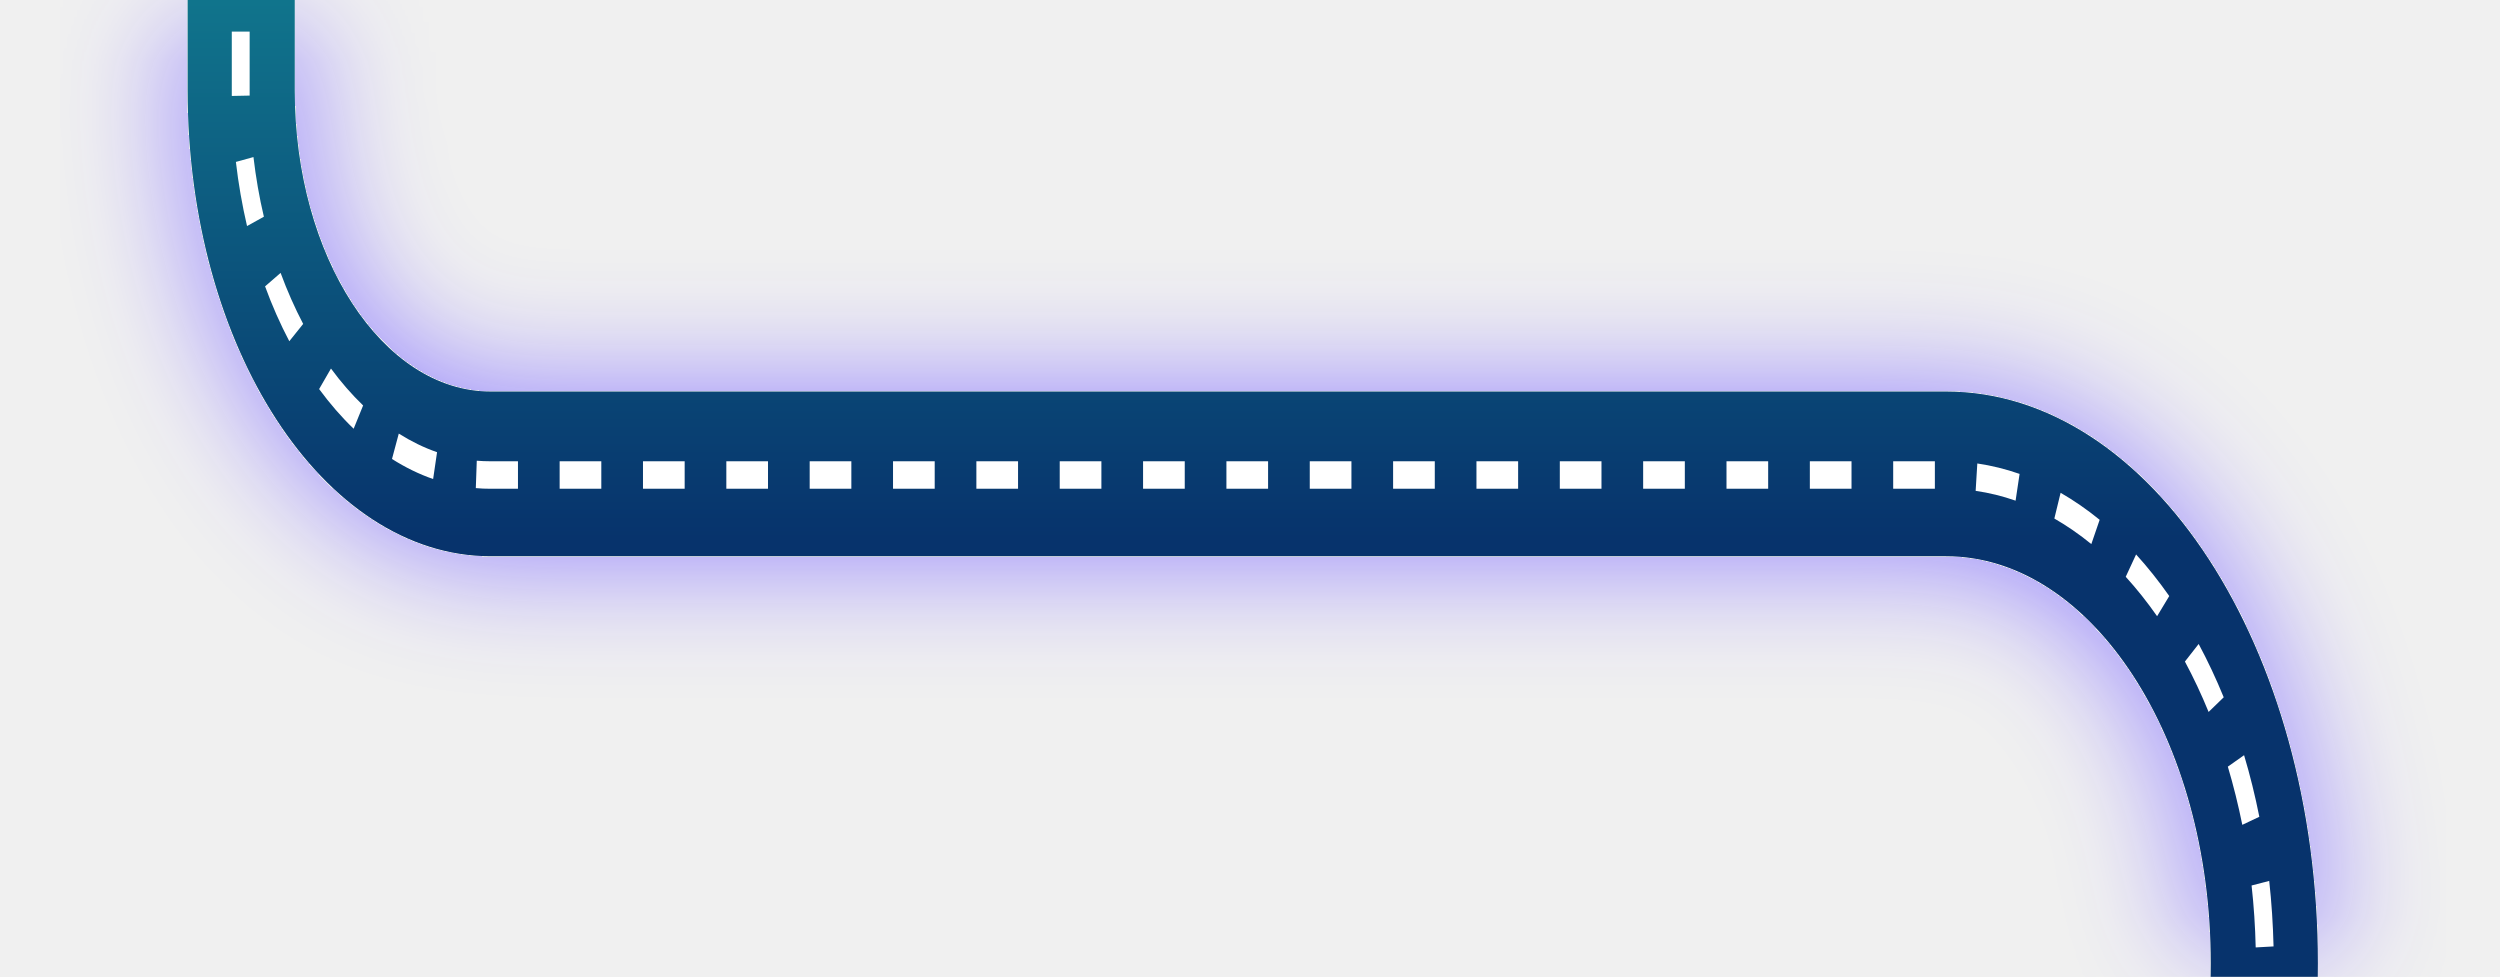
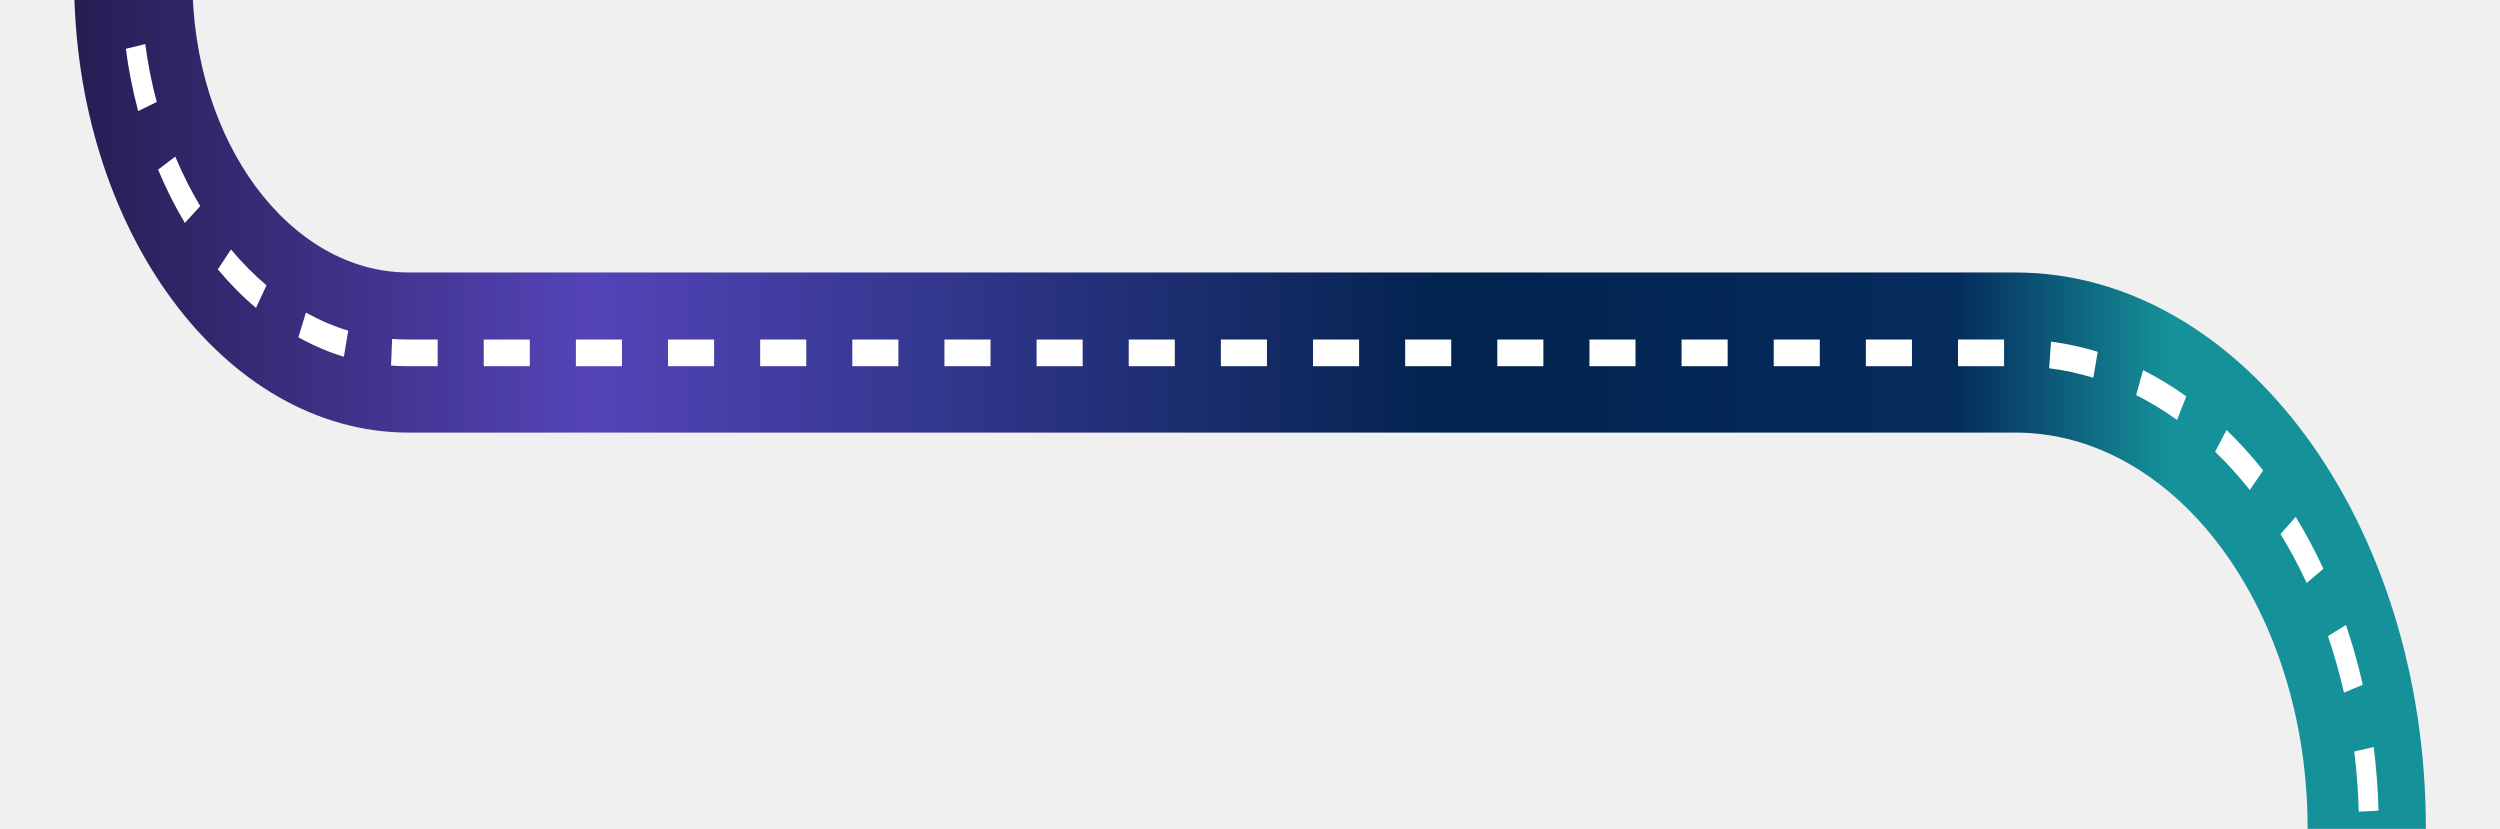
- <svg xmlns="http://www.w3.org/2000/svg" width="453" height="177" viewBox="0 0 453 177" fill="none">
-   <g clip-path="url(#clip0_386_9669)">
-     <g filter="url(#filter0_d_386_9669)">
-       <path d="M420 529.382C420 586.516 389.767 633.007 352.611 633.007H218.278C215.539 633.007 212.865 633.488 210.299 634.382C209.867 634.548 209.436 634.714 209.016 634.897C202.169 637.732 196.141 643.651 191.591 651.625C191.279 652.189 190.977 652.737 190.675 653.317C190.578 653.5 190.481 653.682 190.395 653.864C190.103 654.428 189.823 654.992 189.565 655.556C187.786 659.303 186.309 663.431 185.209 667.809C184.788 669.433 184.432 671.091 184.12 672.783C183.612 675.551 183.235 678.402 183.019 681.338C182.869 683.376 182.794 685.466 182.794 687.571V765H163.386V687.571C163.386 680.078 164.022 672.799 165.229 665.884C165.897 661.955 166.761 658.126 167.795 654.444C168.195 652.986 168.626 651.543 169.089 650.133C171.699 642.043 175.138 634.681 179.235 628.314C180.033 627.054 180.874 625.827 181.737 624.634H181.748C183.85 621.733 186.093 619.096 188.465 616.725C189.532 615.665 190.631 614.636 191.753 613.691C193.533 612.165 195.376 610.79 197.274 609.595C198.567 608.766 199.883 608.004 201.23 607.341C204.66 605.6 208.25 604.372 211.937 603.727C214.018 603.345 216.132 603.163 218.278 603.163H352.611C379.061 603.163 400.592 570.07 400.592 529.382C400.592 488.694 379.061 455.601 352.611 455.601H101.388C90.423 455.601 80.05 451.555 70.886 444.359C70.282 443.896 69.689 443.415 69.107 442.917C66.314 440.562 63.64 437.909 61.095 435.008C44.663 416.09 34 385.915 34 351.976C34 294.841 64.222 248.351 101.388 248.351H352.611C379.061 248.351 400.592 215.257 400.592 174.57C400.592 133.882 379.061 100.789 352.611 100.789H88.892C58.626 100.789 34 62.92 34 16.38V-64H53.408V16.38C53.408 46.472 69.322 70.945 88.892 70.945H352.611C389.767 70.945 420 117.435 420 174.57C420 231.704 389.767 278.195 352.611 278.195H101.388C74.929 278.195 53.408 311.288 53.408 351.976C53.408 372.899 59.101 391.817 68.222 405.247C70.4 408.447 72.783 411.349 75.317 413.886C75.748 414.317 76.191 414.748 76.632 415.162C81.312 419.505 86.498 422.656 92.029 424.331C92.364 424.447 92.709 424.546 93.043 424.629C95.76 425.375 98.542 425.757 101.388 425.757H352.611C389.767 425.757 420 472.247 420 529.382Z" fill="url(#paint0_linear_386_9669)" />
-     </g>
-     <path d="M171.45 745.378V757H174.687V745.378H171.45ZM171.45 722.135V733.756H174.687V722.135H171.45ZM171.45 698.891V710.513H174.687V698.891H171.45ZM172.248 675.282C172.216 675.514 172.195 675.746 172.172 675.979C171.742 679.682 171.504 683.45 171.461 687.236L174.687 687.319C174.729 684.364 174.891 681.408 175.183 678.502C175.257 677.739 175.333 676.959 175.43 676.195L172.248 675.282ZM177.62 652.802C176.553 655.691 175.592 658.712 174.794 661.817C174.622 662.432 174.471 663.045 174.319 663.677L177.361 665.404C177.415 665.171 177.48 664.922 177.545 664.689C178.333 661.452 179.314 658.281 180.436 655.276L177.62 652.802ZM189.551 637.893L187.502 634.274C186.638 635.436 185.797 636.647 184.999 637.909C184.384 638.856 183.78 639.836 183.208 640.848C182.82 641.529 182.432 642.209 182.064 642.907L184.557 646.062L184.751 645.712C185.484 644.351 186.261 643.039 187.059 641.778C187.124 641.678 187.189 641.561 187.254 641.478C187.534 641.031 187.815 640.599 188.105 640.184C188.213 640.002 188.332 639.852 188.44 639.686C188.526 639.569 188.602 639.453 188.689 639.338C188.753 639.237 188.818 639.154 188.882 639.071C188.969 638.939 189.055 638.806 189.153 638.69L189.541 638.142C189.541 638.142 189.594 638.058 189.627 638.026L189.551 637.893ZM200.76 621.739C199.638 622.436 198.537 623.199 197.447 624.029C196.725 624.578 196.024 625.159 195.323 625.773C194.805 626.204 194.298 626.669 193.791 627.151L195.344 631.053L195.484 631.401C196.24 630.687 197.006 630.006 197.794 629.376C199.152 628.247 200.555 627.234 201.978 626.354L200.76 621.739ZM215.97 616.608C213.37 616.807 210.759 617.339 208.235 618.186L208.925 623.049C211.277 622.253 213.704 621.772 216.132 621.589L215.97 616.608ZM344.428 616.525V621.506H351.979V616.525H344.428ZM329.325 616.525V621.506H336.876V616.525H329.325ZM314.222 616.525V621.506H321.774V616.525H314.222ZM299.119 616.525V621.506H306.671V616.525H299.119ZM284.018 616.525V621.506H291.568V616.525H284.018ZM268.915 616.525V621.506H276.467V616.525H268.915ZM253.813 616.525V621.506H261.364V616.525H253.813ZM238.71 616.525V621.506H246.261V616.525H238.71ZM223.607 616.525V621.506H231.159V616.525H223.607ZM366.531 613.869C364.158 614.798 361.742 615.479 359.314 615.928L359.692 620.875C362.259 620.411 364.827 619.68 367.319 618.7L366.531 613.869ZM380.102 605.517C377.976 607.36 375.755 608.988 373.5 610.382L374.697 615.015C377.092 613.537 379.444 611.81 381.688 609.868L380.102 605.517ZM391.817 592.037C390.081 594.643 388.203 597.117 386.251 599.358L388.192 603.359C390.253 600.968 392.237 598.362 394.083 595.59L391.817 592.037ZM400.889 574.338C399.637 577.558 398.246 580.696 396.736 583.636L399.271 586.724C400.867 583.602 402.345 580.298 403.672 576.894L400.889 574.338ZM406.671 553.651C406.013 557.27 405.193 560.84 404.223 564.294L407.2 566.252C408.214 562.616 409.087 558.831 409.789 554.996L406.671 553.651ZM408.764 531.354C408.731 535.122 408.538 538.908 408.193 542.61L411.396 543.324C411.763 539.406 411.968 535.405 412 531.421L408.764 531.354ZM410.209 507.762L407.071 508.989C407.664 512.609 408.106 516.345 408.397 520.081L411.612 519.516C411.31 515.547 410.835 511.613 410.209 507.762ZM404.481 485.646L401.655 488.07C402.853 491.358 403.91 494.778 404.805 498.264L407.814 496.422C406.865 492.736 405.743 489.117 404.481 485.646ZM395.226 466.553L392.906 470.024C394.611 472.713 396.207 475.602 397.664 478.624L400.263 475.636C398.72 472.464 397.028 469.41 395.226 466.553ZM383.09 451.777L381.429 456.045C383.521 457.97 385.55 460.129 387.47 462.453L389.476 458.551C387.448 456.094 385.302 453.803 383.09 451.777ZM368.872 442.314L367.987 447.112C370.339 448.141 372.669 449.404 374.902 450.898L376.185 446.332C373.824 444.755 371.364 443.409 368.872 442.314ZM353.565 438.894L353.51 443.874C355.959 443.925 358.418 444.223 360.825 444.755L361.289 439.823C358.742 439.258 356.142 438.944 353.565 438.894ZM338.43 438.877V443.858H345.981V438.877H338.43ZM323.327 438.877V443.858H330.879V438.877H323.327ZM308.224 438.877V443.858H315.776V438.877H308.224ZM293.122 438.877V443.858H300.673V438.877H293.122ZM278.019 438.877V443.858H285.57V438.877H278.019ZM262.918 438.877V443.858H270.468V438.877H262.918ZM247.815 438.877V443.858H255.366V438.877H247.815ZM232.712 438.877V443.858H240.264V438.877H232.712ZM217.61 438.877V443.858H225.161V438.877H217.61ZM202.507 438.877V443.858H210.058V438.877H202.507ZM187.404 438.877V443.858H194.956V438.877H187.404ZM172.303 438.877V443.858H179.853V438.877H172.303ZM157.2 438.877V443.858H164.751V438.877H157.2ZM142.097 438.877V443.858H149.649V438.877H142.097ZM126.995 438.877V443.858H134.546V438.877H126.995ZM111.892 438.877V443.858H119.443V438.877H111.892ZM101.115 438.877C100.199 438.877 99.271 438.827 98.354 438.76C98.138 438.744 97.922 438.728 97.707 438.695C97.448 438.677 97.189 438.645 96.93 438.612L96.703 443.044L96.671 443.575C96.854 443.593 97.038 443.625 97.232 443.625C98.591 443.775 99.961 443.858 101.331 443.858H104.341V438.877H101.115ZM86.509 435.822C86.261 435.723 86.013 435.623 85.765 435.506C85.387 435.34 85.02 435.174 84.654 434.992C84.449 434.909 84.244 434.81 84.05 434.71C83.564 434.461 83.09 434.212 82.615 433.963L81.536 438.645C82.011 438.91 82.485 439.159 82.971 439.392C83.165 439.491 83.37 439.59 83.564 439.691C84.718 440.255 85.894 440.753 87.081 441.202C87.329 441.301 87.577 441.4 87.825 441.467C88.214 441.617 88.613 441.749 89.001 441.882L89.67 437.001C88.613 436.669 87.556 436.27 86.509 435.822ZM71.493 425.644C71.407 425.579 71.32 425.496 71.234 425.413C70.673 424.864 70.123 424.3 69.584 423.719L67.75 427.836C68.548 428.683 69.357 429.497 70.188 430.26C70.252 430.343 70.317 430.41 70.393 430.459C71.698 431.704 73.046 432.866 74.406 433.929L75.873 429.497C74.384 428.335 72.917 427.055 71.493 425.644ZM63.769 416.662C61.978 414.172 60.274 411.483 58.699 408.66L56.239 411.898C57.922 414.919 59.735 417.792 61.655 420.448L63.651 417.028V417.011L63.812 416.745L63.758 416.662H63.769ZM50.706 389.783L47.793 391.941C48.904 395.51 50.177 399.015 51.59 402.352L54.298 399.628C52.971 396.474 51.763 393.17 50.706 389.783ZM46.175 368.365L42.992 369.278C43.467 373.18 44.104 377.082 44.902 380.851L47.976 379.307C47.221 375.737 46.617 372.068 46.175 368.365ZM45.398 345.886L42.173 345.504C42.054 347.828 42 350.185 42 352.544C42 354.17 42.022 355.814 42.086 357.425L45.312 357.158C45.258 355.631 45.236 354.087 45.236 352.544C45.236 350.319 45.29 348.077 45.398 345.886ZM45.355 322.194C44.503 325.929 43.791 329.798 43.262 333.683L46.434 334.712C46.93 331.043 47.599 327.374 48.408 323.837L45.355 322.194ZM52.367 300.958C50.91 304.23 49.573 307.683 48.408 311.219L51.288 313.477C52.399 310.124 53.651 306.87 55.031 303.765L52.367 300.958ZM62.701 283.228C60.738 285.817 58.882 288.624 57.156 291.578L59.562 294.898C61.191 292.11 62.96 289.454 64.805 287.012L62.701 283.228ZM75.657 270.195C73.338 271.904 71.061 273.88 68.904 276.055L70.673 280.223C72.712 278.164 74.87 276.304 77.059 274.677L75.657 270.195ZM90.371 262.772C87.836 263.503 85.312 264.499 82.863 265.745L83.866 270.476C86.186 269.298 88.57 268.368 90.975 267.67L90.371 262.772ZM101.331 261.229C100.242 261.229 99.152 261.278 98.073 261.361L98.246 266.342C99.26 266.259 100.296 266.21 101.331 266.21H105.711V261.229H101.331ZM339.8 261.229V266.21H347.351V261.229H339.8ZM324.697 261.229V266.21H332.249V261.229H324.697ZM309.595 261.229V266.21H317.146V261.229H309.595ZM294.492 261.229V266.21H302.043V261.229H294.492ZM279.389 261.229V266.21H286.941V261.229H279.389ZM264.288 261.229V266.21H271.838V261.229H264.288ZM249.185 261.229V266.21H256.736V261.229H249.185ZM234.082 261.229V266.21H241.634V261.229H234.082ZM218.98 261.229V266.21H226.531V261.229H218.98ZM203.877 261.229V266.21H211.428V261.229H203.877ZM188.774 261.229V266.21H196.326V261.229H188.774ZM173.673 261.229V266.21H181.223V261.229H173.673ZM158.57 261.229V266.21H166.121V261.229H158.57ZM143.467 261.229V266.21H151.019V261.229H143.467ZM128.365 261.229V266.21H135.916V261.229H128.365ZM113.262 261.229V266.21H120.813V261.229H113.262ZM362.13 260C359.735 260.632 357.286 261.029 354.837 261.163L354.967 266.143C357.545 265.994 360.145 265.579 362.68 264.914L362.13 260ZM376.11 253.359C373.898 254.92 371.59 256.281 369.271 257.394L370.22 262.142C372.68 260.98 375.118 259.535 377.47 257.875L376.11 253.359ZM388.483 241.355C386.607 243.746 384.61 245.987 382.55 247.98L384.277 252.197C386.456 250.071 388.57 247.714 390.555 245.191L388.483 241.355ZM398.44 224.835C397.028 227.891 395.474 230.846 393.812 233.586L396.186 236.973C397.945 234.067 399.584 230.946 401.083 227.725L398.44 224.835ZM405.29 204.93C404.439 208.433 403.424 211.903 402.292 215.224L405.15 217.548C406.358 214.044 407.426 210.375 408.322 206.656L405.29 204.93ZM408.527 182.964C408.301 186.7 407.912 190.452 407.384 194.104L410.533 195.2C411.105 191.348 411.515 187.38 411.752 183.412L408.527 182.964ZM411.181 159.621L407.987 160.451C408.397 164.136 408.646 167.906 408.731 171.674L411.968 171.492C411.871 167.507 411.612 163.523 411.181 159.621ZM406.628 136.841L403.683 138.917C404.697 142.32 405.582 145.874 406.304 149.46L409.39 147.999C408.634 144.197 407.707 140.445 406.628 136.841ZM398.398 116.687L395.906 119.874C397.458 122.763 398.904 125.835 400.198 129.006L402.938 126.349C401.568 122.996 400.037 119.741 398.398 116.687ZM387.06 100.465L385.182 104.517C387.168 106.691 389.077 109.099 390.867 111.656L393.068 108.003C391.18 105.314 389.163 102.773 387.06 100.465ZM373.381 89.293L372.248 93.958C374.535 95.269 376.79 96.829 378.948 98.59L380.458 94.19C378.181 92.33 375.797 90.686 373.381 89.293ZM358.289 83.98L357.988 88.943C360.415 89.293 362.852 89.89 365.225 90.72L365.949 85.871C363.434 84.992 360.857 84.361 358.289 83.98ZM343.046 83.581V88.562H350.598V83.581H343.046ZM327.944 83.581V88.562H335.495V83.581H327.944ZM312.842 83.581V88.562H320.392V83.581H312.842ZM297.739 83.581V88.562H305.291V83.581H297.739ZM282.637 83.581V88.562H290.188V83.581H282.637ZM267.534 83.581V88.562H275.085V83.581H267.534ZM252.431 83.581V88.562H259.983V83.581H252.431ZM237.329 83.581V88.562H244.88V83.581H237.329ZM222.227 83.581V88.562H229.777V83.581H222.227ZM207.124 83.581V88.562H214.676V83.581H207.124ZM192.022 83.581V88.562H199.573V83.581H192.022ZM176.919 83.581V88.562H184.47V83.581H176.919ZM161.816 83.581V88.562H169.368V83.581H161.816ZM146.714 83.581V88.562H154.265V83.581H146.714ZM131.612 83.581V88.562H139.162V83.581H131.612ZM116.509 83.581V88.562H124.061V83.581H116.509ZM101.407 83.581V88.562H108.958V83.581H101.407ZM88.829 83.581C88.009 83.581 87.2 83.547 86.391 83.482L86.218 88.445C87.081 88.528 87.955 88.562 88.829 88.562H93.856V83.581H88.829ZM72.259 78.566L71.029 83.166C73.435 84.693 75.938 85.922 78.483 86.802L79.195 81.937C76.833 81.123 74.503 79.978 72.259 78.566ZM59.972 66.778L57.825 70.498C59.778 73.154 61.881 75.578 64.082 77.687L65.797 73.47C63.748 71.494 61.784 69.252 59.972 66.778ZM50.846 49.446L48.03 51.886C49.303 55.373 50.781 58.71 52.421 61.832L54.934 58.693C53.413 55.788 52.032 52.683 50.846 49.446ZM45.927 28.46L42.744 29.34C43.197 33.291 43.888 37.193 44.762 40.962L47.815 39.268C46.984 35.765 46.358 32.129 45.927 28.46ZM42 5.731V17.386L45.236 17.32V5.731H42ZM42 -17.513V-5.891H45.236V-17.513H42ZM42 -40.756V-29.134H45.236V-40.756H42ZM42 -64V-52.378H45.236V-64H42Z" fill="white" />
+ <svg xmlns="http://www.w3.org/2000/svg" width="371" height="123" viewBox="0 0 371 123" fill="none">
+   <g clip-path="url(#clip0_531_656)">
+     <path d="M360 405.415C360 450.902 332.665 487.915 299.071 487.915H177.613C175.137 487.915 172.72 488.298 170.399 489.01C170.009 489.142 169.62 489.274 169.239 489.42C163.049 491.677 157.599 496.389 153.486 502.738C153.203 503.187 152.93 503.623 152.657 504.085C152.569 504.23 152.481 504.375 152.403 504.52C152.14 504.969 151.887 505.418 151.653 505.867C150.044 508.85 148.709 512.137 147.714 515.622C147.334 516.915 147.013 518.235 146.73 519.582C146.272 521.786 145.93 524.056 145.735 526.393C145.599 528.016 145.531 529.68 145.531 531.356V593H127.983V531.356C127.983 525.39 128.558 519.595 129.65 514.09C130.255 510.962 131.035 507.913 131.97 504.982C132.331 503.821 132.721 502.672 133.14 501.55C135.499 495.109 138.609 489.248 142.314 484.179C143.035 483.176 143.795 482.199 144.575 481.249H144.585C146.486 478.939 148.514 476.84 150.658 474.952C151.624 474.108 152.618 473.289 153.632 472.537C155.24 471.322 156.907 470.227 158.623 469.276C159.793 468.616 160.982 468.009 162.201 467.481C165.301 466.095 168.547 465.118 171.881 464.604C173.763 464.3 175.673 464.155 177.613 464.155H299.071C322.985 464.155 342.452 437.808 342.452 405.415C342.452 373.022 322.985 346.675 299.071 346.675H71.929C62.014 346.675 52.636 343.454 44.35 337.725C43.804 337.356 43.268 336.973 42.742 336.577C40.217 334.702 37.799 332.59 35.498 330.28C20.641 315.219 11 291.195 11 264.175C11 218.688 38.325 181.675 71.929 181.675H299.071C322.985 181.675 342.452 155.328 342.452 122.935C342.452 90.542 322.985 64.195 299.071 64.195H60.63C33.266 64.195 11 34.046 11 -3.006V-67H28.547V-3.006C28.547 20.952 42.936 40.435 60.63 40.435H299.071C332.665 40.435 360 77.448 360 122.935C360 168.422 332.665 205.435 299.071 205.435H71.929C48.006 205.435 28.547 231.782 28.547 264.175C28.547 280.833 33.695 295.894 41.942 306.586C43.911 309.134 46.066 311.444 48.357 313.464C48.747 313.807 49.146 314.15 49.546 314.48C53.777 317.938 58.466 320.446 63.467 321.78C63.769 321.872 64.081 321.951 64.383 322.017C66.84 322.611 69.355 322.915 71.929 322.915H299.071C332.665 322.915 360 359.928 360 405.415Z" fill="url(#paint0_linear_531_656)" />
+     <path d="M135.205 576.756V586H138.135V576.756H135.205ZM135.205 558.269V567.513H138.135V558.269H135.205ZM135.205 539.782V549.025H138.135V539.782H135.205ZM135.927 521.004C135.898 521.189 135.879 521.373 135.859 521.558C135.468 524.503 135.253 527.501 135.214 530.511L138.135 530.578C138.174 528.227 138.32 525.876 138.584 523.566C138.652 522.958 138.721 522.337 138.809 521.73L135.927 521.004ZM140.791 503.124C139.824 505.422 138.955 507.825 138.232 510.294C138.076 510.783 137.939 511.271 137.803 511.773L140.557 513.147C140.606 512.962 140.664 512.764 140.723 512.579C141.436 510.004 142.325 507.482 143.341 505.091L140.791 503.124ZM151.594 491.265L149.738 488.387C148.957 489.311 148.195 490.275 147.472 491.279C146.915 492.031 146.368 492.81 145.851 493.616C145.499 494.157 145.147 494.699 144.815 495.253L147.072 497.762L147.247 497.485C147.912 496.402 148.615 495.359 149.338 494.356C149.396 494.276 149.455 494.184 149.513 494.118C149.767 493.761 150.021 493.418 150.285 493.088C150.383 492.943 150.49 492.824 150.588 492.692C150.666 492.599 150.734 492.507 150.812 492.414C150.871 492.335 150.93 492.269 150.988 492.203C151.066 492.097 151.144 491.992 151.232 491.899L151.584 491.464C151.584 491.464 151.633 491.398 151.662 491.371L151.594 491.265ZM161.742 478.417C160.726 478.971 159.73 479.579 158.743 480.239C158.089 480.675 157.454 481.137 156.819 481.626C156.35 481.969 155.891 482.339 155.432 482.722L156.839 485.825L156.966 486.102C157.649 485.534 158.343 484.993 159.056 484.491C160.286 483.593 161.556 482.788 162.845 482.088L161.742 478.417ZM175.513 474.336C173.159 474.495 170.796 474.917 168.51 475.591L169.135 479.46C171.265 478.826 173.462 478.443 175.66 478.298L175.513 474.336ZM291.819 474.27V478.232H298.656V474.27H291.819ZM278.145 474.27V478.232H284.982V474.27H278.145ZM264.471 474.27V478.232H271.308V474.27H264.471ZM250.798 474.27V478.232H257.635V474.27H250.798ZM237.124 474.27V478.232H243.961V474.27H237.124ZM223.45 474.27V478.232H230.287V474.27H223.45ZM209.776 474.27V478.232H216.613V474.27H209.776ZM196.102 474.27V478.232H202.939V474.27H196.102ZM182.428 474.27V478.232H189.265V474.27H182.428ZM311.832 472.157C309.683 472.897 307.495 473.438 305.298 473.795L305.64 477.73C307.964 477.36 310.289 476.779 312.545 476L311.832 472.157ZM324.119 465.515C322.195 466.981 320.183 468.275 318.141 469.384L319.226 473.069C321.394 471.893 323.523 470.52 325.555 468.975L324.119 465.515ZM334.726 454.793C333.153 456.866 331.454 458.833 329.686 460.616L331.444 463.799C333.31 461.897 335.107 459.824 336.777 457.618L334.726 454.793ZM342.94 440.716C341.807 443.278 340.547 445.773 339.18 448.111L341.475 450.567C342.92 448.084 344.258 445.456 345.46 442.749L342.94 440.716ZM348.175 424.262C347.579 427.141 346.837 429.98 345.958 432.727L348.654 434.285C349.572 431.393 350.363 428.382 350.998 425.332L348.175 424.262ZM350.07 406.527C350.041 409.525 349.865 412.536 349.552 415.48L352.453 416.048C352.785 412.932 352.971 409.749 353 406.58L350.07 406.527ZM351.379 387.763L348.536 388.74C349.074 391.619 349.474 394.59 349.738 397.561L352.648 397.112C352.375 393.956 351.945 390.826 351.379 387.763ZM346.192 370.173L343.633 372.101C344.718 374.716 345.675 377.436 346.485 380.209L349.21 378.743C348.351 375.812 347.335 372.933 346.192 370.173ZM337.812 354.987L335.712 357.747C337.256 359.886 338.701 362.184 340.02 364.587L342.373 362.21C340.977 359.688 339.443 357.259 337.812 354.987ZM326.824 343.235L325.32 346.628C327.215 348.16 329.051 349.877 330.79 351.726L332.606 348.622C330.77 346.668 328.827 344.846 326.824 343.235ZM313.951 335.708L313.15 339.524C315.28 340.343 317.389 341.346 319.411 342.535L320.573 338.903C318.434 337.649 316.208 336.579 313.951 335.708ZM300.092 332.987L300.043 336.949C302.26 336.988 304.487 337.226 306.665 337.649L307.085 333.727C304.78 333.278 302.426 333.027 300.092 332.987ZM286.389 332.974V336.936H293.226V332.974H286.389ZM272.715 332.974V336.936H279.552V332.974H272.715ZM259.041 332.974V336.936H265.878V332.974H259.041ZM245.367 332.974V336.936H252.204V332.974H245.367ZM231.693 332.974V336.936H238.53V332.974H231.693ZM218.019 332.974V336.936H224.856V332.974H218.019ZM204.346 332.974V336.936H211.182V332.974H204.346ZM190.672 332.974V336.936H197.509V332.974H190.672ZM176.998 332.974V336.936H183.835V332.974H176.998ZM163.324 332.974V336.936H170.161V332.974H163.324ZM149.65 332.974V336.936H156.487V332.974H149.65ZM135.976 332.974V336.936H142.813V332.974H135.976ZM122.302 332.974V336.936H129.139V332.974H122.302ZM108.628 332.974V336.936H115.465V332.974H108.628ZM94.955 332.974V336.936H101.792V332.974H94.955ZM81.281 332.974V336.936H88.118V332.974H81.281ZM71.523 332.974C70.693 332.974 69.853 332.934 69.023 332.882C68.828 332.868 68.632 332.855 68.437 332.829C68.203 332.816 67.968 332.789 67.734 332.763L67.529 336.289L67.499 336.711C67.665 336.724 67.832 336.751 68.007 336.751C69.238 336.87 70.478 336.936 71.719 336.936H74.444V332.974H71.523ZM58.299 330.544C58.074 330.465 57.85 330.386 57.625 330.293C57.283 330.161 56.951 330.029 56.619 329.884C56.433 329.818 56.248 329.739 56.072 329.66C55.632 329.461 55.203 329.263 54.773 329.065L53.796 332.789C54.226 333 54.656 333.199 55.095 333.383C55.271 333.463 55.457 333.542 55.632 333.621C56.678 334.07 57.742 334.466 58.816 334.823C59.041 334.902 59.266 334.981 59.49 335.034C59.842 335.153 60.203 335.259 60.555 335.364L61.161 331.482C60.203 331.218 59.246 330.901 58.299 330.544ZM44.703 322.449C44.625 322.397 44.547 322.331 44.469 322.265C43.961 321.829 43.463 321.38 42.974 320.918L41.314 324.193C42.037 324.866 42.769 325.513 43.521 326.121C43.58 326.187 43.639 326.239 43.707 326.279C44.889 327.269 46.11 328.194 47.34 329.039L48.669 325.513C47.321 324.589 45.992 323.572 44.703 322.449ZM37.71 315.305C36.089 313.325 34.545 311.185 33.119 308.94L30.892 311.516C32.416 313.919 34.057 316.203 35.796 318.316L37.602 315.596V315.583L37.749 315.371L37.7 315.305H37.71ZM25.882 293.926L23.245 295.643C24.251 298.482 25.403 301.268 26.683 303.923L29.134 301.757C27.933 299.248 26.839 296.62 25.882 293.926ZM21.78 276.891L18.899 277.618C19.328 280.721 19.905 283.824 20.627 286.822L23.411 285.594C22.727 282.754 22.18 279.836 21.78 276.891ZM21.077 259.011L18.156 258.708C18.049 260.556 18 262.432 18 264.307C18 265.601 18.02 266.908 18.078 268.189L20.998 267.978C20.95 266.763 20.93 265.535 20.93 264.307C20.93 262.537 20.979 260.755 21.077 259.011ZM21.038 240.168C20.266 243.139 19.621 246.215 19.143 249.306L22.014 250.124C22.463 247.206 23.069 244.288 23.802 241.475L21.038 240.168ZM27.386 223.278C26.068 225.879 24.857 228.626 23.802 231.439L26.409 233.235C27.415 230.567 28.548 227.979 29.799 225.51L27.386 223.278ZM36.743 209.175C34.965 211.235 33.285 213.466 31.723 215.817L33.901 218.458C35.376 216.24 36.977 214.127 38.648 212.186L36.743 209.175ZM48.473 198.809C46.373 200.169 44.312 201.74 42.359 203.47L43.961 206.785C45.807 205.147 47.76 203.668 49.743 202.374L48.473 198.809ZM61.795 192.906C59.5 193.487 57.215 194.279 54.998 195.27L55.906 199.033C58.006 198.096 60.164 197.356 62.342 196.801L61.795 192.906ZM71.719 191.678C70.732 191.678 69.746 191.717 68.769 191.783L68.925 195.745C69.844 195.679 70.781 195.639 71.719 195.639H75.684V191.678H71.719ZM287.629 191.678V195.639H294.466V191.678H287.629ZM273.955 191.678V195.639H280.792V191.678H273.955ZM260.281 191.678V195.639H267.118V191.678H260.281ZM246.608 191.678V195.639H253.444V191.678H246.608ZM232.934 191.678V195.639H239.771V191.678H232.934ZM219.26 191.678V195.639H226.097V191.678H219.26ZM205.586 191.678V195.639H212.423V191.678H205.586ZM191.912 191.678V195.639H198.749V191.678H191.912ZM178.238 191.678V195.639H185.075V191.678H178.238ZM164.564 191.678V195.639H171.401V191.678H164.564ZM150.89 191.678V195.639H157.727V191.678H150.89ZM137.217 191.678V195.639H144.054V191.678H137.217ZM123.543 191.678V195.639H130.38V191.678H123.543ZM109.869 191.678V195.639H116.706V191.678H109.869ZM96.195 191.678V195.639H103.032V191.678H96.195ZM82.521 191.678V195.639H89.358V191.678H82.521ZM307.847 190.701C305.679 191.202 303.462 191.519 301.244 191.625L301.362 195.587C303.696 195.468 306.05 195.138 308.345 194.609L307.847 190.701ZM320.505 185.419C318.503 186.66 316.413 187.743 314.313 188.627L315.172 192.404C317.399 191.48 319.607 190.331 321.736 189.01L320.505 185.419ZM331.708 175.871C330.008 177.773 328.201 179.555 326.336 181.14L327.899 184.494C329.872 182.804 331.786 180.929 333.583 178.922L331.708 175.871ZM340.723 162.732C339.443 165.162 338.037 167.512 336.533 169.691L338.682 172.385C340.274 170.074 341.758 167.591 343.116 165.03L340.723 162.732ZM346.925 146.899C346.153 149.685 345.235 152.445 344.21 155.086L346.798 156.935C347.892 154.148 348.859 151.23 349.669 148.272L346.925 146.899ZM349.855 129.428C349.65 132.399 349.298 135.384 348.82 138.289L351.672 139.16C352.189 136.097 352.56 132.941 352.775 129.785L349.855 129.428ZM352.258 110.862L349.367 111.522C349.738 114.453 349.962 117.451 350.041 120.449L352.971 120.303C352.883 117.134 352.648 113.965 352.258 110.862ZM348.136 92.744L345.47 94.395C346.388 97.102 347.189 99.928 347.843 102.78L350.636 101.618C349.953 98.594 349.113 95.609 348.136 92.744ZM340.684 76.713L338.428 79.248C339.834 81.546 341.143 83.989 342.315 86.511L344.796 84.398C343.555 81.731 342.168 79.143 340.684 76.713ZM330.419 63.811L328.719 67.033C330.516 68.763 332.245 70.678 333.866 72.712L335.859 69.806C334.15 67.667 332.323 65.647 330.419 63.811ZM318.034 54.924L317.008 58.635C319.079 59.678 321.12 60.919 323.074 62.319L324.441 58.82C322.38 57.341 320.222 56.033 318.034 54.924ZM304.37 50.699L304.096 54.647C306.294 54.924 308.501 55.4 310.65 56.06L311.304 52.204C309.029 51.504 306.694 51.002 304.37 50.699ZM290.569 50.382V54.343H297.406V50.382H290.569ZM276.895 50.382V54.343H283.732V50.382H276.895ZM263.221 50.382V54.343H270.058V50.382H263.221ZM249.547 50.382V54.343H256.384V50.382H249.547ZM235.874 50.382V54.343H242.711V50.382H235.874ZM222.2 50.382V54.343H229.037V50.382H222.2ZM208.526 50.382V54.343H215.363V50.382H208.526ZM194.852 50.382V54.343H201.689V50.382H194.852ZM181.178 50.382V54.343H188.015V50.382H181.178ZM167.504 50.382V54.343H174.341V50.382H167.504ZM153.83 50.382V54.343H160.667V50.382H153.83ZM140.156 50.382V54.343H146.993V50.382H140.156ZM126.483 50.382V54.343H133.32V50.382H126.483ZM112.809 50.382V54.343H119.646V50.382H112.809ZM99.135 50.382V54.343H105.972V50.382H99.135ZM85.461 50.382V54.343H92.298V50.382H85.461ZM71.787 50.382V54.343H78.624V50.382H71.787ZM60.399 50.382C59.657 50.382 58.924 50.355 58.191 50.302L58.035 54.251C58.816 54.317 59.608 54.343 60.399 54.343H64.95V50.382H60.399ZM45.397 46.394L44.283 50.051C46.461 51.266 48.727 52.243 51.032 52.943L51.677 49.074C49.538 48.427 47.428 47.516 45.397 46.394ZM34.272 37.018L32.328 39.976C34.096 42.089 36.001 44.017 37.993 45.694L39.546 42.34C37.69 40.768 35.913 38.985 34.272 37.018ZM26.009 23.232L23.46 25.173C24.612 27.946 25.95 30.6 27.435 33.083L29.711 30.587C28.334 28.276 27.083 25.806 26.009 23.232ZM21.555 6.54L18.674 7.24C19.084 10.383 19.709 13.486 20.5 16.484L23.264 15.137C22.512 12.35 21.946 9.458 21.555 6.54ZM18 -11.538V-2.268L20.93 -2.321V-11.538H18ZM18 -30.025V-20.782H20.93V-30.025H18ZM18 -48.513V-39.269H20.93V-48.513H18ZM18 -67V-57.756H20.93V-67H18Z" fill="white" />
  </g>
  <defs>
-     <filter id="filter0_d_386_9669" x="10.9" y="-87.1" width="432.2" height="875.2" filterUnits="userSpaceOnUse" color-interpolation-filters="sRGB">
-       <feFlood flood-opacity="0" result="BackgroundImageFix" />
-       <feColorMatrix in="SourceAlpha" type="matrix" values="0 0 0 0 0 0 0 0 0 0 0 0 0 0 0 0 0 0 127 0" result="hardAlpha" />
-       <feOffset />
-       <feGaussianBlur stdDeviation="11.55" />
-       <feComposite in2="hardAlpha" operator="out" />
-       <feColorMatrix type="matrix" values="0 0 0 0 0.578 0 0 0 0 0.512 0 0 0 0 1 0 0 0 1 0" />
-       <feBlend mode="normal" in2="BackgroundImageFix" result="effect1_dropShadow_386_9669" />
-       <feBlend mode="normal" in="SourceGraphic" in2="effect1_dropShadow_386_9669" result="shape" />
-     </filter>
-     <linearGradient id="paint0_linear_386_9669" x1="227" y1="-64" x2="227" y2="765" gradientUnits="userSpaceOnUse">
-       <stop stop-color="#169FA1" />
-       <stop offset="0.195" stop-color="#07336C" />
-       <stop offset="0.288" stop-color="#07336C" />
-       <stop offset="0.555" stop-color="#052B5D" />
-       <stop offset="0.73" stop-color="#169FA1" />
-       <stop offset="0.78" stop-color="#00122A" />
+     <linearGradient id="paint0_linear_531_656" x1="11" y1="263" x2="360" y2="263" gradientUnits="userSpaceOnUse">
+       <stop stop-color="#251E52" />
+       <stop offset="0.22" stop-color="#5444B8" />
+       <stop offset="0.585" stop-color="#02234E" />
+       <stop offset="0.8" stop-color="#052B5D" />
+       <stop offset="0.891" stop-color="#159199" />
    </linearGradient>
-     <clipPath id="clip0_386_9669">
-       <rect width="453" height="177" fill="white" />
+     <clipPath id="clip0_531_656">
+       <rect width="371" height="123" fill="white" />
    </clipPath>
  </defs>
</svg>
